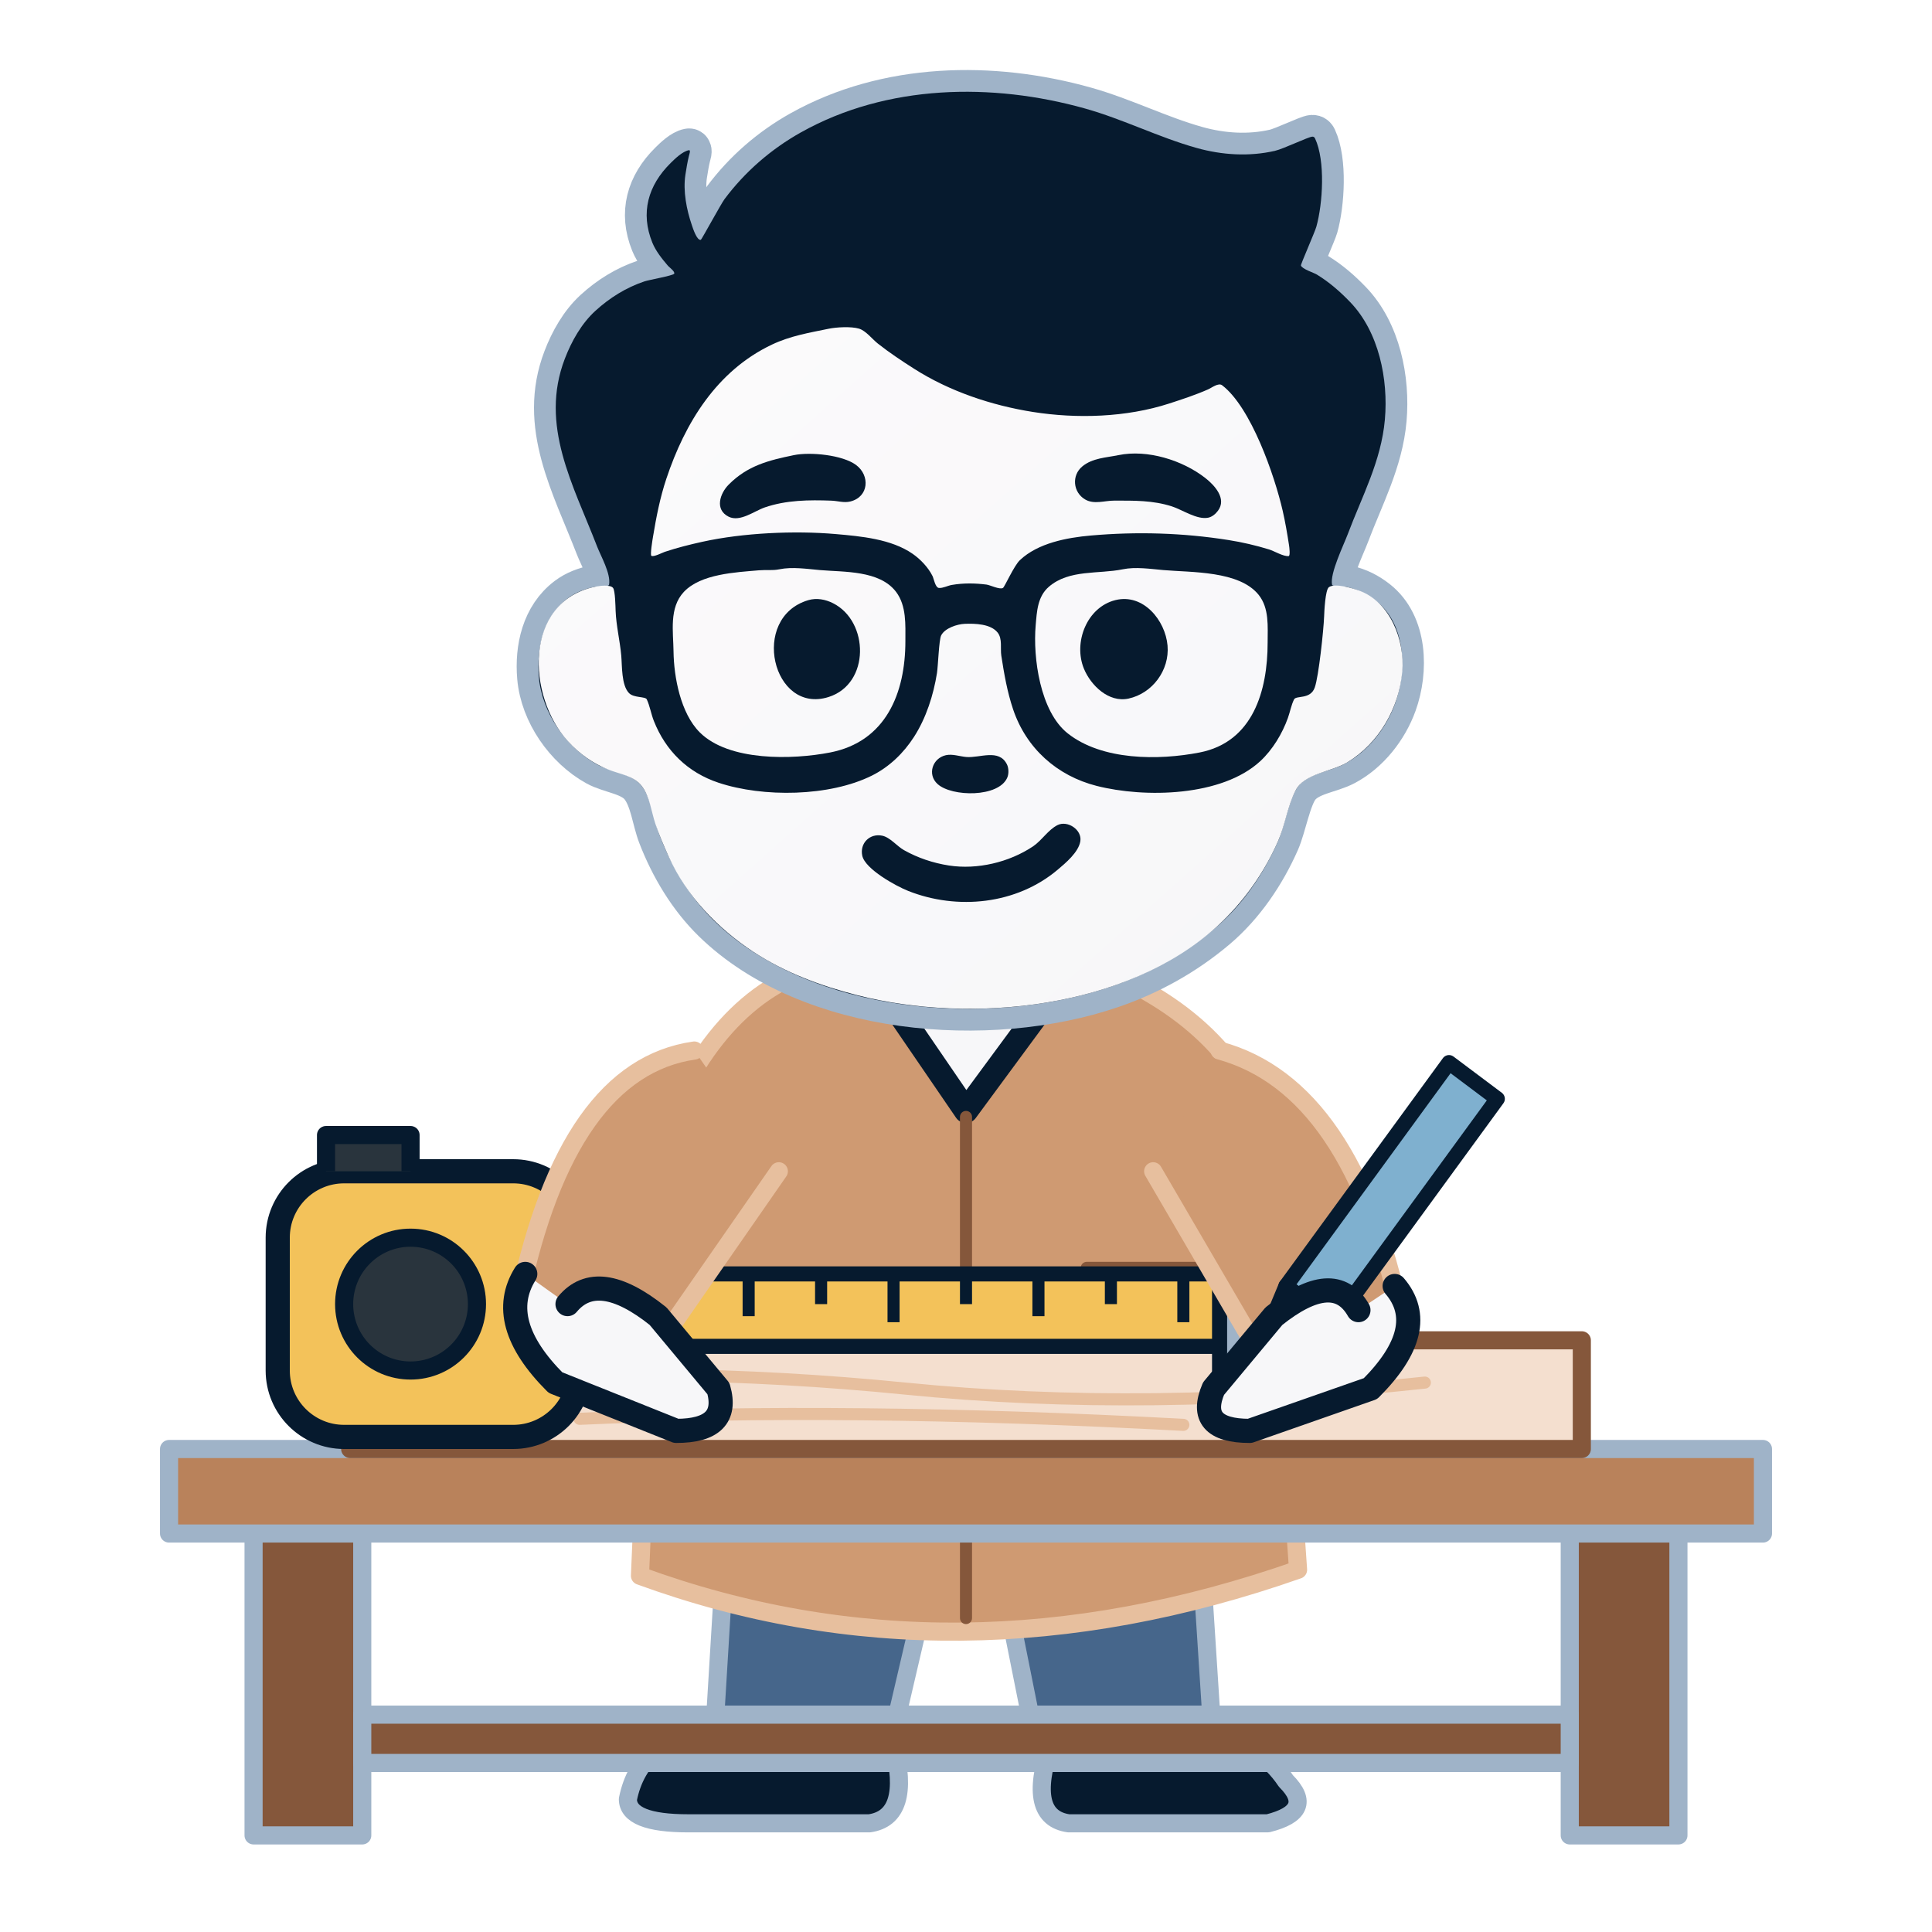
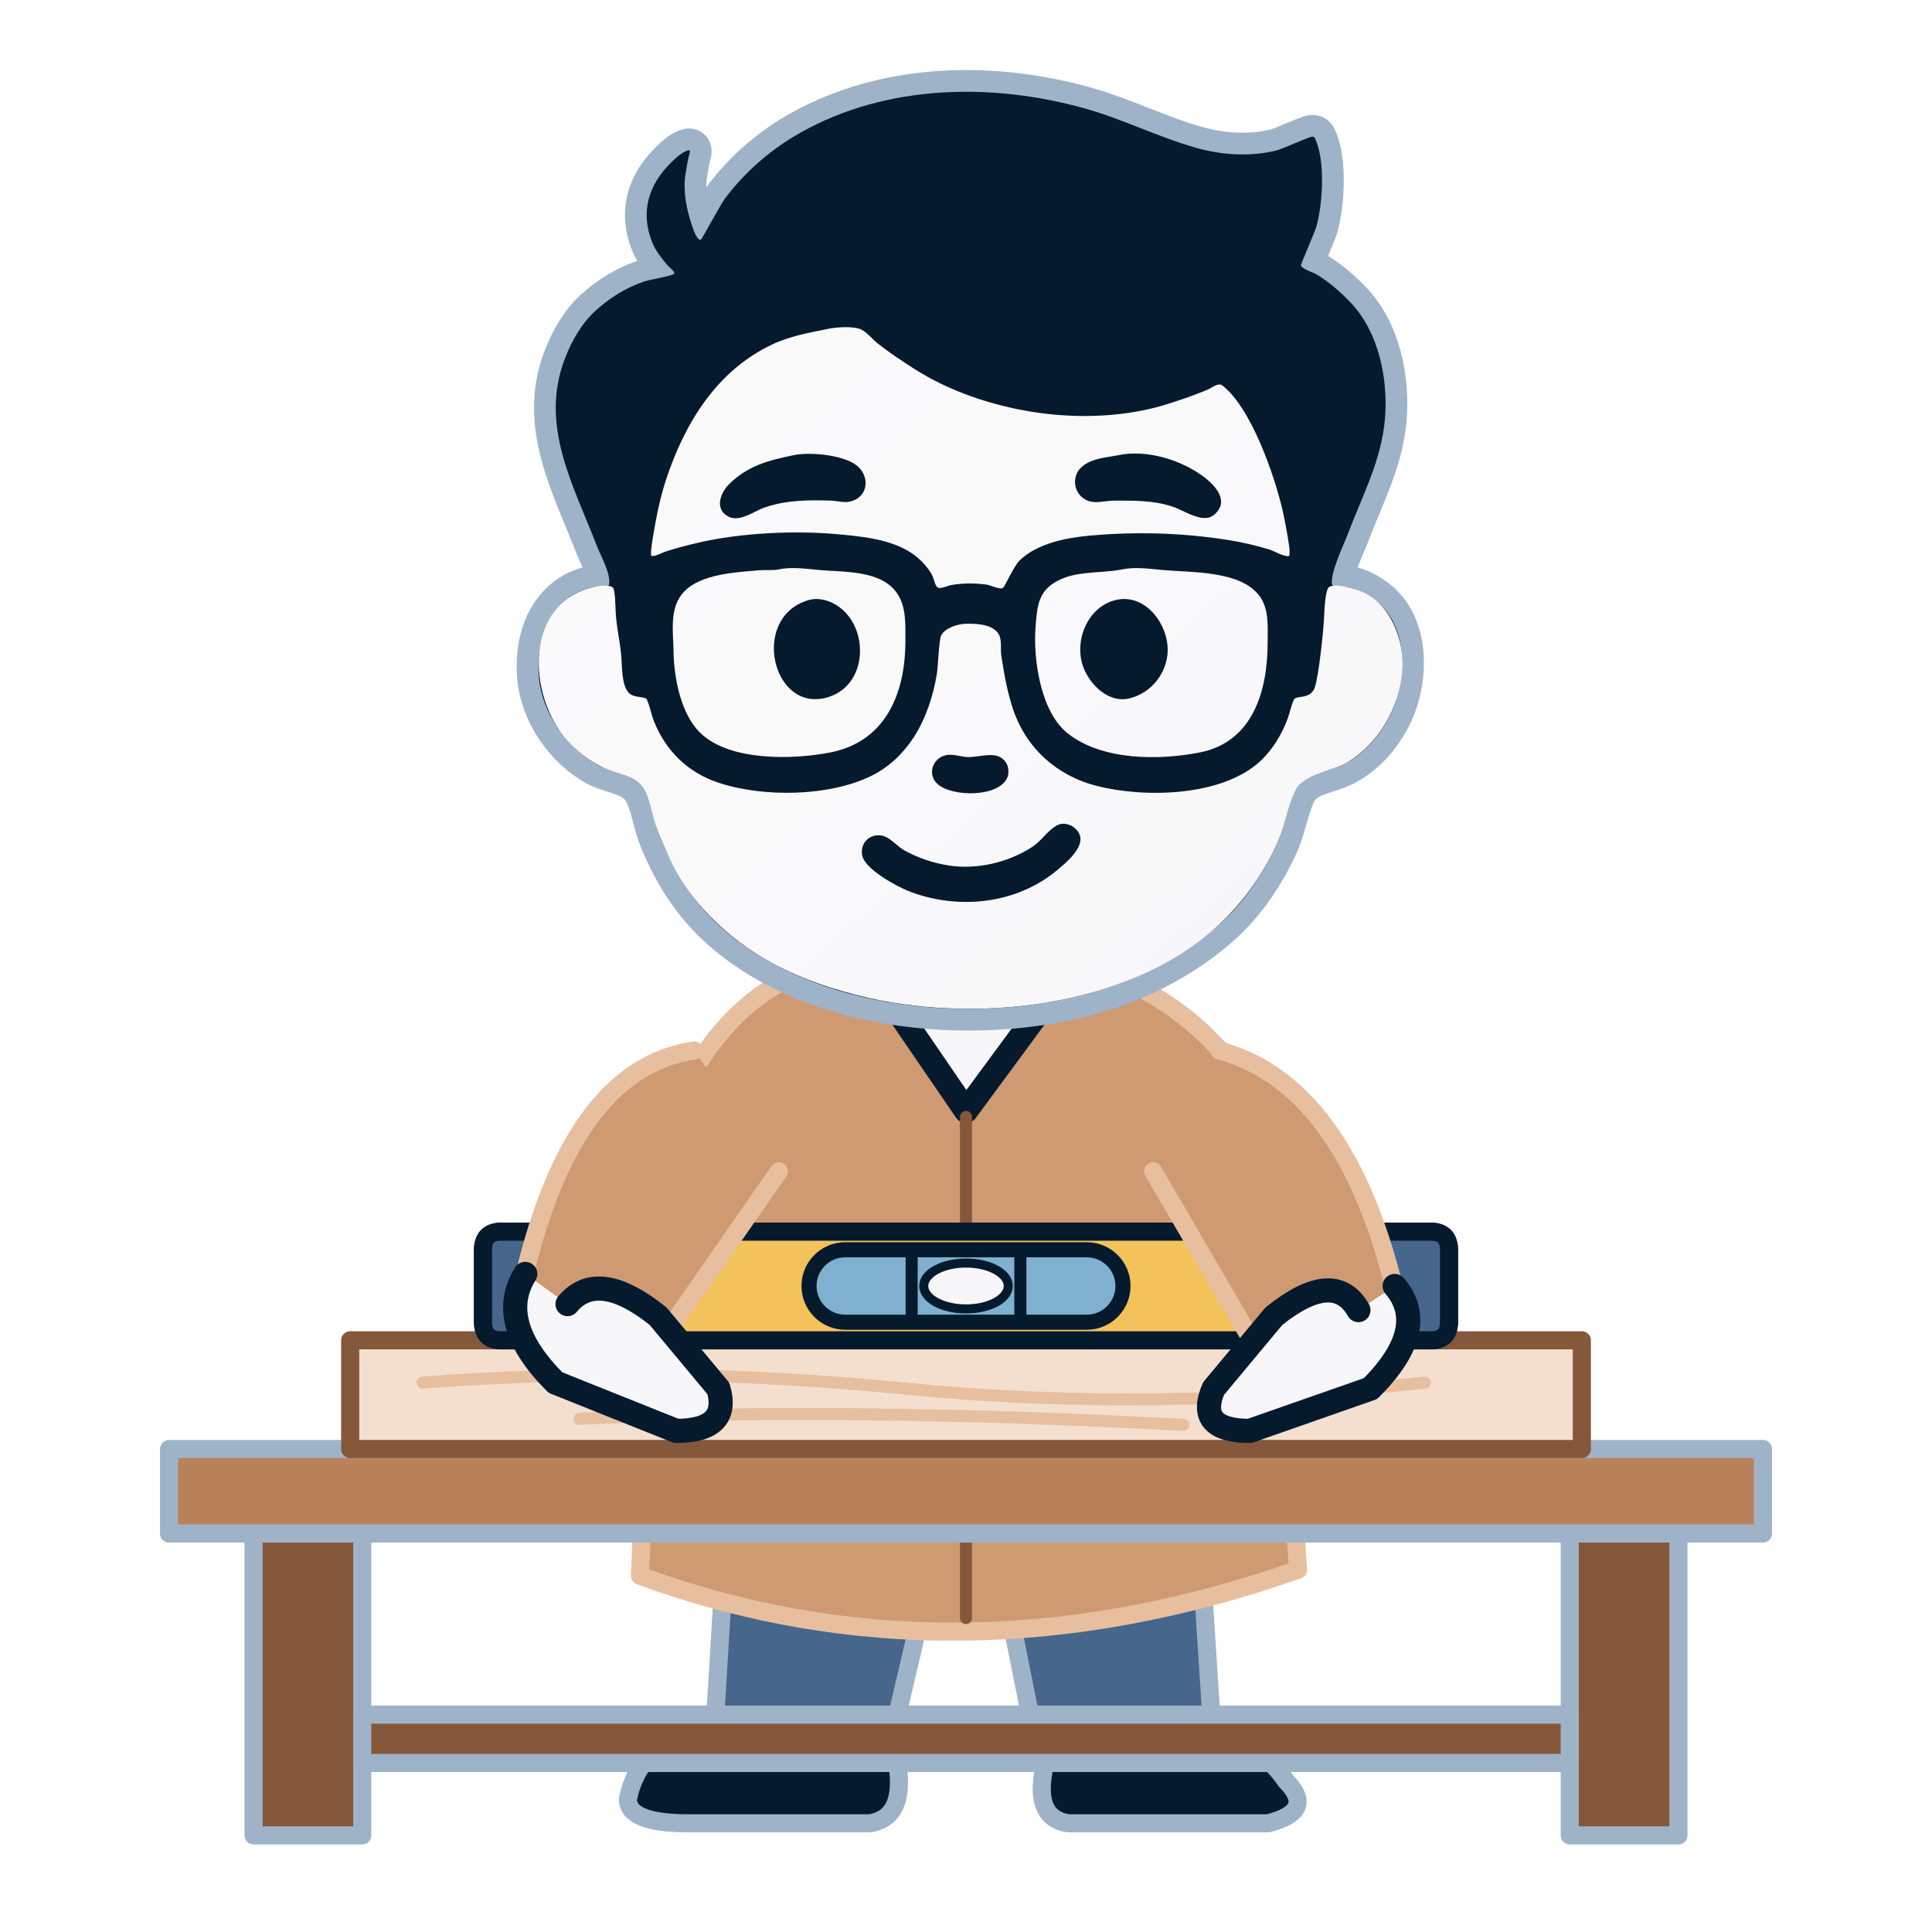
<svg xmlns="http://www.w3.org/2000/svg" width="320" height="320" viewBox="0 0 320 320" role="img" aria-labelledby="title description">
  <defs>
    <linearGradient id="face-gradient" x1="410" y1="475" x2="815" y2="930" gradientUnits="userSpaceOnUse">
      <stop offset="0" stop-color="#fbfafb" />
      <stop offset="1" stop-color="#f7f7f9" />
    </linearGradient>
-     <clipPath id="tape-slot">
-       <rect x="96" y="200" width="160" height="40" />
-     </clipPath>
  </defs>
  <style>
-     #blade { transform-box: fill-box; transform-origin: 0% 50%; animation: blade 4s ease-in-out infinite; }
-     #pencil-arm { transform-box: fill-box; transform-origin: 20% 5%; animation: tap 4s ease-in-out infinite; }
-     #head { transform-box: fill-box; transform-origin: 50% 92%; animation: look 4s ease-in-out infinite; }
-     @keyframes blade {
-       0%, 12%, 38%, 62%, 88%, 100% { transform: translateX(0); }
-       22%, 72% { transform: translateX(-98px); }
+     #bubble { transform-box: fill-box; transform-origin: 50% 50%; animation: settle 3s ease-in-out infinite; }
+     #tap { transform-box: fill-box; transform-origin: 50% 50%; animation: tap 3s ease-in-out infinite; }
+     #head { transform-box: fill-box; transform-origin: 50% 92%; animation: follow 3s ease-in-out infinite; }
+     @keyframes settle {
+       0%, 74%, 100% { transform: translateX(0); }
+       18% { transform: translateX(-12px); }
+       36% { transform: translateX(11px); }
+       50% { transform: translateX(-5px); }
+       62% { transform: translateX(2px); }
    }
    @keyframes tap {
-       0%, 40%, 48%, 90%, 98%, 100% { transform: translate(0, 0); }
-       44%, 94% { transform: translate(-2px, 7px); }
+       0%, 10%, 100% { transform: translate(0, 0); }
+       5% { transform: translate(0, -7px); }
    }
-     @keyframes look {
-       0%, 60%, 100% { transform: rotate(0deg); }
-       14%, 34%, 64%, 84% { transform: rotate(-5deg); }
-       42%, 50%, 92% { transform: rotate(4deg); }
+     @keyframes follow {
+       0%, 74%, 100% { transform: rotate(0deg); }
+       87% { transform: rotate(2deg); }
+       18% { transform: rotate(-6deg); }
+       36% { transform: rotate(6deg); }
+       50% { transform: rotate(-2deg); }
+       62% { transform: rotate(1deg); }
    }
    @media (prefers-reduced-motion: reduce) { * { animation: none !important; } }
  </style>
  <g stroke="#061a2e" stroke-width="4" stroke-linejoin="round" stroke-linecap="round">
    <path d="M120 259 L118 292 Q131 298 147 291 L154 261 M166 261 L172 291 Q187 298 201 290 L199 259" fill="#46668b" stroke="#9fb3c8" stroke-width="3" />
    <path d="M118 286 Q106 288 104 298 Q104 302 114 302 H144 Q151 301 148 289 M174 289 Q170 301 177 302 H210 Q218 300 213 295 Q209 289 200 286" fill="#061a2e" stroke="#9fb3c8" stroke-width="3" />
    <path d="M136 160 Q118 165 109 190 L106 261 Q158 280 215 260 L210 188 Q204 169 181 160 Z" fill="#cf9a72" stroke="#e7bf9e" stroke-width="3" />
    <path d="M147 165 L160 184 L174 165" fill="#f7f7f9" />
    <path d="M160 185 V268" fill="none" stroke="#85573b" stroke-width="2" />
    <path d="M180 210 H199 V229 Q189 237 180 229 Z" fill="#b9825b" stroke="#85573b" stroke-width="2" />
    <path d="M185 218 H194" stroke="#f4dfcf" stroke-width="3" />
  </g>
  <g id="bench" stroke="#9fb3c8" stroke-width="3" stroke-linejoin="round">
    <path d="M42 252 H60 V304 H42 Z M260 252 H278 V304 H260 Z" fill="#85573b" />
    <path d="M60 284 H260 V292 H60 Z" fill="#85573b" />
    <path d="M28 240 H292 V254 H28 Z" fill="#b9825b" />
  </g>
  <g id="board">
    <path d="M58 222 H262 V240 H58 Z" fill="#f4dfcf" stroke="#85573b" stroke-width="3" stroke-linejoin="round" />
    <path d="M70 229 Q110 226 150 230 T236 229 M96 235 Q140 233 196 236" fill="none" stroke="#e7bf9e" stroke-width="2" stroke-linecap="round" />
-     <path d="M207 222 V231" stroke="#061a2e" stroke-width="3" stroke-linecap="round" />
  </g>
-   <g id="tape" stroke="#061a2e" stroke-linejoin="round">
-     <g clip-path="url(#tape-slot)">
-       <g id="blade">
-         <path d="M90 211 H204 V223 H90 Z" fill="#f3c25a" stroke-width="2.5" />
-         <path d="M112 211 V216 M124 211 V218 M136 211 V216 M148 211 V219 M160 211 V216 M172 211 V218 M184 211 V216 M196 211 V219" stroke-width="2" />
-         <path d="M202 207 H208 V227 H202 Z" fill="#9fb3c8" stroke-width="2.5" />
-       </g>
+   <g stroke="#061a2e" stroke-linejoin="round">
+     <rect x="80" y="204" width="160" height="18" rx="3" fill="#f3c25a" stroke-width="3" />
+     <path d="M80 207 Q80 204 83 204 H96 V222 H83 Q80 222 80 219 Z M224 204 H237 Q240 204 240 207 V219 Q240 222 237 222 H224 Z" fill="#46668b" stroke-width="3" />
+     <rect x="134" y="207" width="52" height="12" rx="6" fill="#7fb0cf" stroke-width="2.5" />
+     <g id="bubble">
+       <ellipse cx="160" cy="213" rx="7" ry="3.8" fill="#f7f7f9" stroke-width="1.5" />
    </g>
-     <rect x="46" y="194" width="50" height="44" rx="11" fill="#f3c25a" stroke-width="4" />
-     <circle cx="68" cy="216" r="11" fill="#29343d" stroke-width="3" />
-     <path d="M54 194 V188 H68 V194" fill="#29343d" stroke-width="3" />
+     <path d="M151 207 V219 M169 207 V219" stroke-width="2" />
  </g>
  <path d="M115 174 Q94 177 86 215 L104 230 L129 194" fill="#cf9a72" stroke="#e7bf9e" stroke-width="3" stroke-linecap="round" stroke-linejoin="round" />
  <path d="M87 211 Q82 219 92 229 L112 237 Q121 237 119 230 L109 218 Q99 210 94 216" fill="#f7f7f9" stroke="#061a2e" stroke-width="4" stroke-linecap="round" stroke-linejoin="round" />
-   <g id="pencil-arm">
-     <path d="M202 174 Q224 180 232 218 L212 230 L191 194" fill="#cf9a72" stroke="#e7bf9e" stroke-width="3" stroke-linecap="round" stroke-linejoin="round" />
-     <g stroke="#061a2e" stroke-width="2.5" stroke-linejoin="round" stroke-linecap="round">
-       <path d="M213 213 L240 176 L248 182 L221 219 Z" fill="#7fb0cf" />
-       <path d="M213 213 L208 225 L221 219 Z" fill="#f4dfcf" />
-       <path d="M210 221 L208 225 L212 223 Z" fill="#061a2e" />
-     </g>
+   <path d="M202 174 Q224 180 232 218 L212 230 L191 194" fill="#cf9a72" stroke="#e7bf9e" stroke-width="3" stroke-linecap="round" stroke-linejoin="round" />
+   <g id="tap">
    <path d="M231 213 Q237 220 227 230 L207 237 Q198 237 201 230 L211 218 Q221 210 225 217" fill="#f7f7f9" stroke="#061a2e" stroke-width="4" stroke-linecap="round" stroke-linejoin="round" />
  </g>
  <g id="head">
    <g transform="rotate(0 160 105)">
      <g transform="translate(77 9) scale(.24) translate(-278 -263)">
        <g id="eugene-face">
          <path id="hair-and-glasses-silhouette" stroke="#9fb3c8" stroke-width="30" stroke-linejoin="round" paint-order="stroke" d="M 369.23,602.61 C 352.87,560.22 329.29,519.06 347.00,473.00 C 351.61,461.01 358.42,448.84 368.00,440.08 C 377.86,431.06 389.30,423.90 402.00,419.67 C 405.13,418.62 421.28,415.80 422.38,414.46 C 423.45,413.16 418.94,409.86 418.20,408.99 C 414.11,404.20 409.79,398.89 407.39,393.00 C 399.00,372.38 404.38,353.45 420.00,338.01 C 423.05,334.99 428.20,329.98 432.61,329.15 C 434.06,328.88 432.78,332.41 432.63,333.00 C 431.59,337.27 430.87,341.67 430.20,346.00 C 428.43,357.40 430.99,370.26 434.67,381.00 C 435.30,382.84 438.14,391.79 440.86,390.99 C 441.35,390.85 454.84,366.06 457.13,363.00 C 471.25,344.06 489.36,328.36 510.00,316.81 C 569.27,283.63 641.87,282.41 706.00,300.39 C 732.28,307.76 756.77,320.26 783.00,327.61 C 800.53,332.52 819.19,333.69 837.00,329.61 C 842.98,328.24 860.05,319.93 862.89,319.80 C 863.84,319.76 864.40,320.33 864.77,321.14 C 871.91,336.47 870.08,366.07 865.61,382.00 C 864.59,385.65 854.74,407.97 854.98,408.72 C 855.82,411.24 863.72,413.60 866.00,415.00 C 874.65,420.31 881.95,426.70 888.98,434.00 C 908.82,454.61 915.34,487.34 912.92,515.00 C 910.41,543.67 897.13,567.99 887.20,594.38 C 884.40,601.81 874.88,621.28 876.45,629.00 C 876.78,630.66 885.35,630.23 887.00,630.64 C 894.66,632.50 900.79,635.53 907.00,640.39 C 927.60,656.56 928.09,688.54 919.98,711.00 C 913.80,728.13 901.20,744.17 885.00,752.73 C 875.01,758.01 860.52,758.96 853.22,768.00 C 846.99,775.73 843.65,795.86 839.19,806.00 C 829.34,828.39 814.77,849.93 796.00,865.80 C 774.66,883.83 750.42,897.29 724.00,906.33 C 639.71,935.16 516.22,925.50 450.01,860.98 C 433.29,844.69 420.75,823.65 412.39,802.00 C 408.32,791.47 407.05,777.01 400.11,768.02 C 393.08,758.92 378.68,758.30 369.00,752.94 C 347.96,741.30 331.21,717.35 329.08,693.00 C 327.33,672.96 332.10,651.16 349.00,638.41 C 354.70,634.11 361.11,631.83 368.00,630.39 C 369.55,630.07 377.22,630.76 377.52,628.97 C 378.81,621.40 371.76,609.19 369.23,602.61 Z" fill="#061a2e" />
          <path id="hair-highlight" d="M 606.00,289.39 C 598.22,290.99 589.91,290.95 582.00,292.20 C 548.23,297.53 513.80,310.59 487.00,332.18 C 473.79,342.82 461.23,355.38 452.39,370.00 C 450.87,372.52 441.89,390.69 440.86,390.99 C 438.14,391.79 435.30,382.84 434.67,381.00 C 430.97,370.21 429.08,358.43 430.08,347.00 C 430.45,342.71 431.43,338.20 432.39,334.00 C 432.54,333.33 433.91,329.63 433.10,329.17 C 430.71,327.84 416.88,341.07 415.02,343.00 C 401.91,356.63 400.58,376.28 407.39,393.00 C 409.79,398.89 414.11,404.20 418.20,408.99 C 418.94,409.86 423.45,413.16 422.38,414.46 C 422.37,414.48 396.76,421.38 393.00,423.25 C 369.55,434.92 352.65,453.86 344.69,479.00 C 335.96,506.58 342.19,533.49 351.33,560.00 C 353.58,566.52 356.79,572.77 359.73,579.00 C 360.09,579.76 361.48,584.60 362.45,584.60 C 362.78,584.60 362.04,581.25 362.00,581.00 C 361.24,576.63 359.92,572.38 359.19,568.00 C 357.42,557.36 356.00,546.80 356.00,536.00 C 356.00,504.25 367.21,471.58 393.00,451.39 C 403.39,443.27 415.28,436.96 428.00,433.39 C 432.32,432.18 448.98,430.31 451.39,428.30 C 451.75,428.00 467.35,398.06 471.13,393.00 C 488.99,369.05 513.66,349.84 541.00,337.81 C 589.00,316.68 645.05,316.41 695.00,330.39 C 720.86,337.63 745.18,349.37 771.00,356.61 C 784.15,360.30 798.35,362.99 812.00,362.99 C 817.81,362.99 826.36,359.41 831.88,361.31 C 834.81,362.32 833.09,367.79 832.61,370.00 C 830.61,379.04 827.17,388.09 822.38,396.00 C 813.83,410.16 803.26,421.52 790.00,431.37 C 786.22,434.17 782.21,436.63 778.00,438.75 C 777.47,439.01 774.40,440.11 774.40,440.86 C 774.40,441.61 777.54,441.89 778.00,441.94 C 781.74,442.41 785.21,443.00 789.00,443.00 C 800.93,443.00 813.24,440.52 824.00,435.25 C 827.88,433.34 831.93,429.97 836.00,428.70 C 845.86,425.64 871.62,451.95 876.87,459.00 C 891.23,478.26 897.10,503.43 897.98,527.00 C 898.20,533.01 897.00,538.95 897.00,545.00 C 897.00,553.84 895.27,563.36 893.38,572.00 C 892.73,575.01 892.13,578.01 891.37,581.00 C 891.12,581.98 890.89,582.96 890.64,583.94 C 890.50,584.49 889.74,585.60 890.30,585.60 C 890.92,585.60 892.48,581.54 892.75,581.00 C 895.51,575.48 898.31,569.84 900.33,564.00 C 908.44,540.50 915.12,517.20 912.92,492.00 C 910.73,466.89 899.81,444.61 882.00,427.01 C 876.52,421.59 869.82,416.87 863.00,413.27 C 861.16,412.30 855.68,410.82 854.98,408.72 C 854.74,407.97 864.59,385.65 865.61,382.00 C 870.08,366.07 871.91,336.47 864.77,321.14 C 864.40,320.33 863.84,319.76 862.89,319.80 C 860.05,319.93 842.98,328.24 837.00,329.61 C 819.19,333.69 800.53,332.52 783.00,327.61 C 764.86,322.52 747.70,314.37 730.00,308.02 C 698.12,296.58 663.87,289.00 630.00,289.00 C 622.31,289.00 613.54,287.84 606.00,289.39 Z" fill="url(#hair-gradient)" />
          <g id="face-and-lenses" fill="url(#face-gradient)">
            <path id="face-and-ears" d="M 368.00,630.39 C 318.07,640.80 320.92,706.13 349.08,737.00 C 356.96,745.64 366.16,752.23 377.00,756.61 C 384.95,759.82 394.54,760.81 400.11,768.02 C 405.59,775.11 406.66,785.65 409.45,794.00 C 412.06,801.85 415.43,809.47 418.81,817.00 C 430.89,843.85 452.68,866.32 477.00,882.33 C 498.89,896.73 523.73,905.94 549.00,912.37 C 627.76,932.42 734.91,921.58 797.00,864.92 C 815.05,848.45 829.35,828.37 839.19,806.00 C 844.11,794.81 845.77,781.79 851.30,771.00 C 857.32,759.23 876.09,758.20 887.00,751.61 C 908.73,738.47 922.72,714.15 924.92,689.00 C 926.80,667.54 916.70,640.86 895.00,633.02 C 890.65,631.45 878.44,627.78 874.31,630.70 C 871.75,632.51 871.11,647.53 870.98,651.00 C 870.63,660.19 867.28,692.24 864.51,700.00 C 861.49,708.46 851.69,705.25 850.23,708.19 C 848.29,712.10 847.46,716.88 845.98,721.00 C 842.08,731.86 835.44,742.91 826.92,750.80 C 800.45,775.30 747.24,776.32 714.00,767.87 C 686.63,760.92 665.37,741.90 656.33,715.00 C 652.24,702.80 650.16,690.64 648.20,678.00 C 647.43,673.04 649.06,666.37 645.69,662.09 C 640.90,655.99 629.97,655.76 623.00,656.02 C 617.74,656.22 609.23,659.00 606.70,664.01 C 605.14,667.09 604.59,684.98 603.80,690.00 C 601.39,705.24 596.33,720.98 587.98,734.00 C 580.80,745.19 570.96,754.73 559.00,760.71 C 529.68,775.37 483.75,775.92 453.00,765.67 C 431.84,758.61 416.59,743.75 408.39,723.00 C 406.50,718.21 405.68,712.78 403.52,708.14 C 402.55,706.05 394.56,707.27 391.23,703.79 C 385.96,698.30 386.55,685.16 385.92,678.00 C 385.01,667.69 382.41,657.34 382.02,647.00 C 381.92,644.09 381.73,633.32 380.30,631.31 C 378.46,628.72 370.68,629.83 368.00,630.39 Z" />
            <path id="right-lens" d="M 732.00,618.39 C 715.31,621.82 695.13,618.35 681.08,630.39 C 673.17,637.18 672.75,647.48 671.92,657.00 C 669.96,679.43 675.00,716.56 694.01,731.61 C 717.72,750.38 756.64,750.34 785.00,744.82 C 821.93,737.64 832.00,702.13 832.00,669.00 C 832.00,657.95 833.21,645.23 825.78,636.00 C 812.31,619.29 779.52,620.63 760.00,618.92 C 751.11,618.14 740.89,616.56 732.00,618.39 Z" />
            <path id="left-lens" d="M 495.00,618.39 C 490.34,619.35 485.70,618.67 481.00,619.08 C 465.01,620.48 440.80,621.50 429.09,634.02 C 418.79,645.03 421.84,661.58 421.99,675.00 C 422.21,692.92 426.91,717.75 440.08,730.92 C 460.16,751.00 504.19,749.85 530.00,744.82 C 568.53,737.33 582.00,703.88 582.00,668.00 C 582.00,656.66 582.83,643.58 575.59,634.00 C 564.22,618.97 539.67,620.38 523.00,618.92 C 514.11,618.14 503.89,616.56 495.00,618.39 Z" />
            <path id="forehead" d="M 529.00,452.39 C 515.49,455.17 502.66,457.29 490.00,463.27 C 451.87,481.28 429.88,517.32 417.00,556.00 C 412.64,569.10 410.07,582.42 407.81,596.00 C 407.52,597.71 405.74,608.47 406.70,609.08 C 408.28,610.07 414.29,606.90 416.00,606.33 C 424.58,603.47 433.18,601.33 442.00,599.38 C 469.94,593.23 505.54,591.59 534.00,594.08 C 551.32,595.59 572.28,597.48 587.00,607.70 C 592.43,611.47 597.74,617.06 600.71,623.00 C 601.67,624.92 602.61,631.11 605.23,631.28 C 607.99,631.45 611.26,629.66 614.00,629.19 C 622.22,627.80 629.78,627.92 638.00,628.94 C 640.49,629.26 647.31,632.66 649.38,631.22 C 650.56,630.40 656.96,615.93 661.02,612.08 C 673.47,600.29 693.44,596.53 710.00,595.08 C 741.79,592.29 773.42,593.21 805.00,598.20 C 814.34,599.67 823.96,601.90 833.00,604.69 C 836.66,605.81 842.74,609.61 846.49,609.28 C 847.75,609.16 846.95,602.97 846.80,602.00 C 845.56,593.96 844.21,585.94 842.39,578.00 C 836.83,553.75 820.54,506.61 800.61,491.40 C 798.04,489.43 793.41,493.13 791.00,494.19 C 782.23,498.05 773.10,501.05 764.00,504.00 C 734.50,513.55 700.43,514.61 670.00,509.80 C 641.51,505.30 612.40,495.56 588.00,479.98 C 579.40,474.49 571.02,468.94 563.00,462.61 C 559.20,459.61 554.68,453.69 550.00,452.31 C 544.53,450.70 534.56,451.25 529.00,452.39 Z" />
          </g>
          <g id="facial-features" fill="#061a2e">
            <path id="smile" d="M 687.00,794.92 C 693.87,791.49 703.97,798.11 702.75,806.00 C 701.56,813.64 692.54,821.14 687.00,825.80 C 658.63,849.70 617.88,853.79 584.00,840.38 C 575.54,837.04 554.15,825.29 552.23,816.00 C 550.45,807.38 557.46,800.47 566.00,802.23 C 571.47,803.36 576.15,809.46 581.00,812.19 C 590.58,817.58 601.14,821.11 612.00,822.80 C 631.63,825.85 653.62,820.59 670.00,809.67 C 676.12,805.58 680.49,798.18 687.00,794.92 Z" />
            <path id="nose" d="M 610.00,746.67 C 614.45,745.69 619.54,747.53 624.00,747.92 C 633.34,748.74 646.57,741.99 652.08,753.00 C 653.33,755.50 653.45,759.42 652.38,762.00 C 646.61,775.99 614.08,775.54 604.21,766.59 C 596.88,759.94 600.76,748.68 610.00,746.67 Z" />
            <path id="right-eye" d="M 727.00,639.64 C 746.20,634.92 761.40,653.61 762.92,671.00 C 764.41,688.06 752.45,704.03 736.00,707.61 C 722.33,710.58 709.98,698.55 705.22,687.00 C 697.76,668.92 707.21,644.50 727.00,639.64 Z" />
            <path id="left-eye" d="M 515.00,639.69 C 520.73,637.99 526.77,639.14 532.00,641.76 C 557.00,654.26 557.82,697.39 529.00,706.53 C 490.28,718.81 474.43,651.70 515.00,639.69 Z" />
            <path id="right-eyebrow" d="M 729.00,539.61 C 748.97,535.49 773.29,543.10 789.00,555.39 C 795.38,560.39 803.97,569.67 797.71,577.99 C 796.08,580.16 793.72,582.21 791.00,582.77 C 783.30,584.36 773.28,577.36 766.00,575.00 C 752.78,570.72 739.72,570.99 726.00,571.00 C 719.35,571.00 712.19,573.80 706.00,570.16 C 697.67,565.25 696.60,553.62 704.08,547.41 C 711.14,541.56 720.48,541.37 729.00,539.61 Z" />
            <path id="left-eyebrow" d="M 505.00,539.61 C 516.28,537.28 538.63,539.42 548.00,546.42 C 557.72,553.68 556.82,568.43 544.00,571.59 C 539.52,572.69 535.42,571.19 531.00,571.02 C 515.45,570.45 499.85,570.59 485.00,575.67 C 477.75,578.15 467.85,586.01 460.00,582.08 C 450.22,577.17 454.06,566.02 460.01,560.00 C 473.03,546.83 487.59,543.20 505.00,539.61 Z" />
          </g>
        </g>
      </g>
    </g>
  </g>
</svg>
